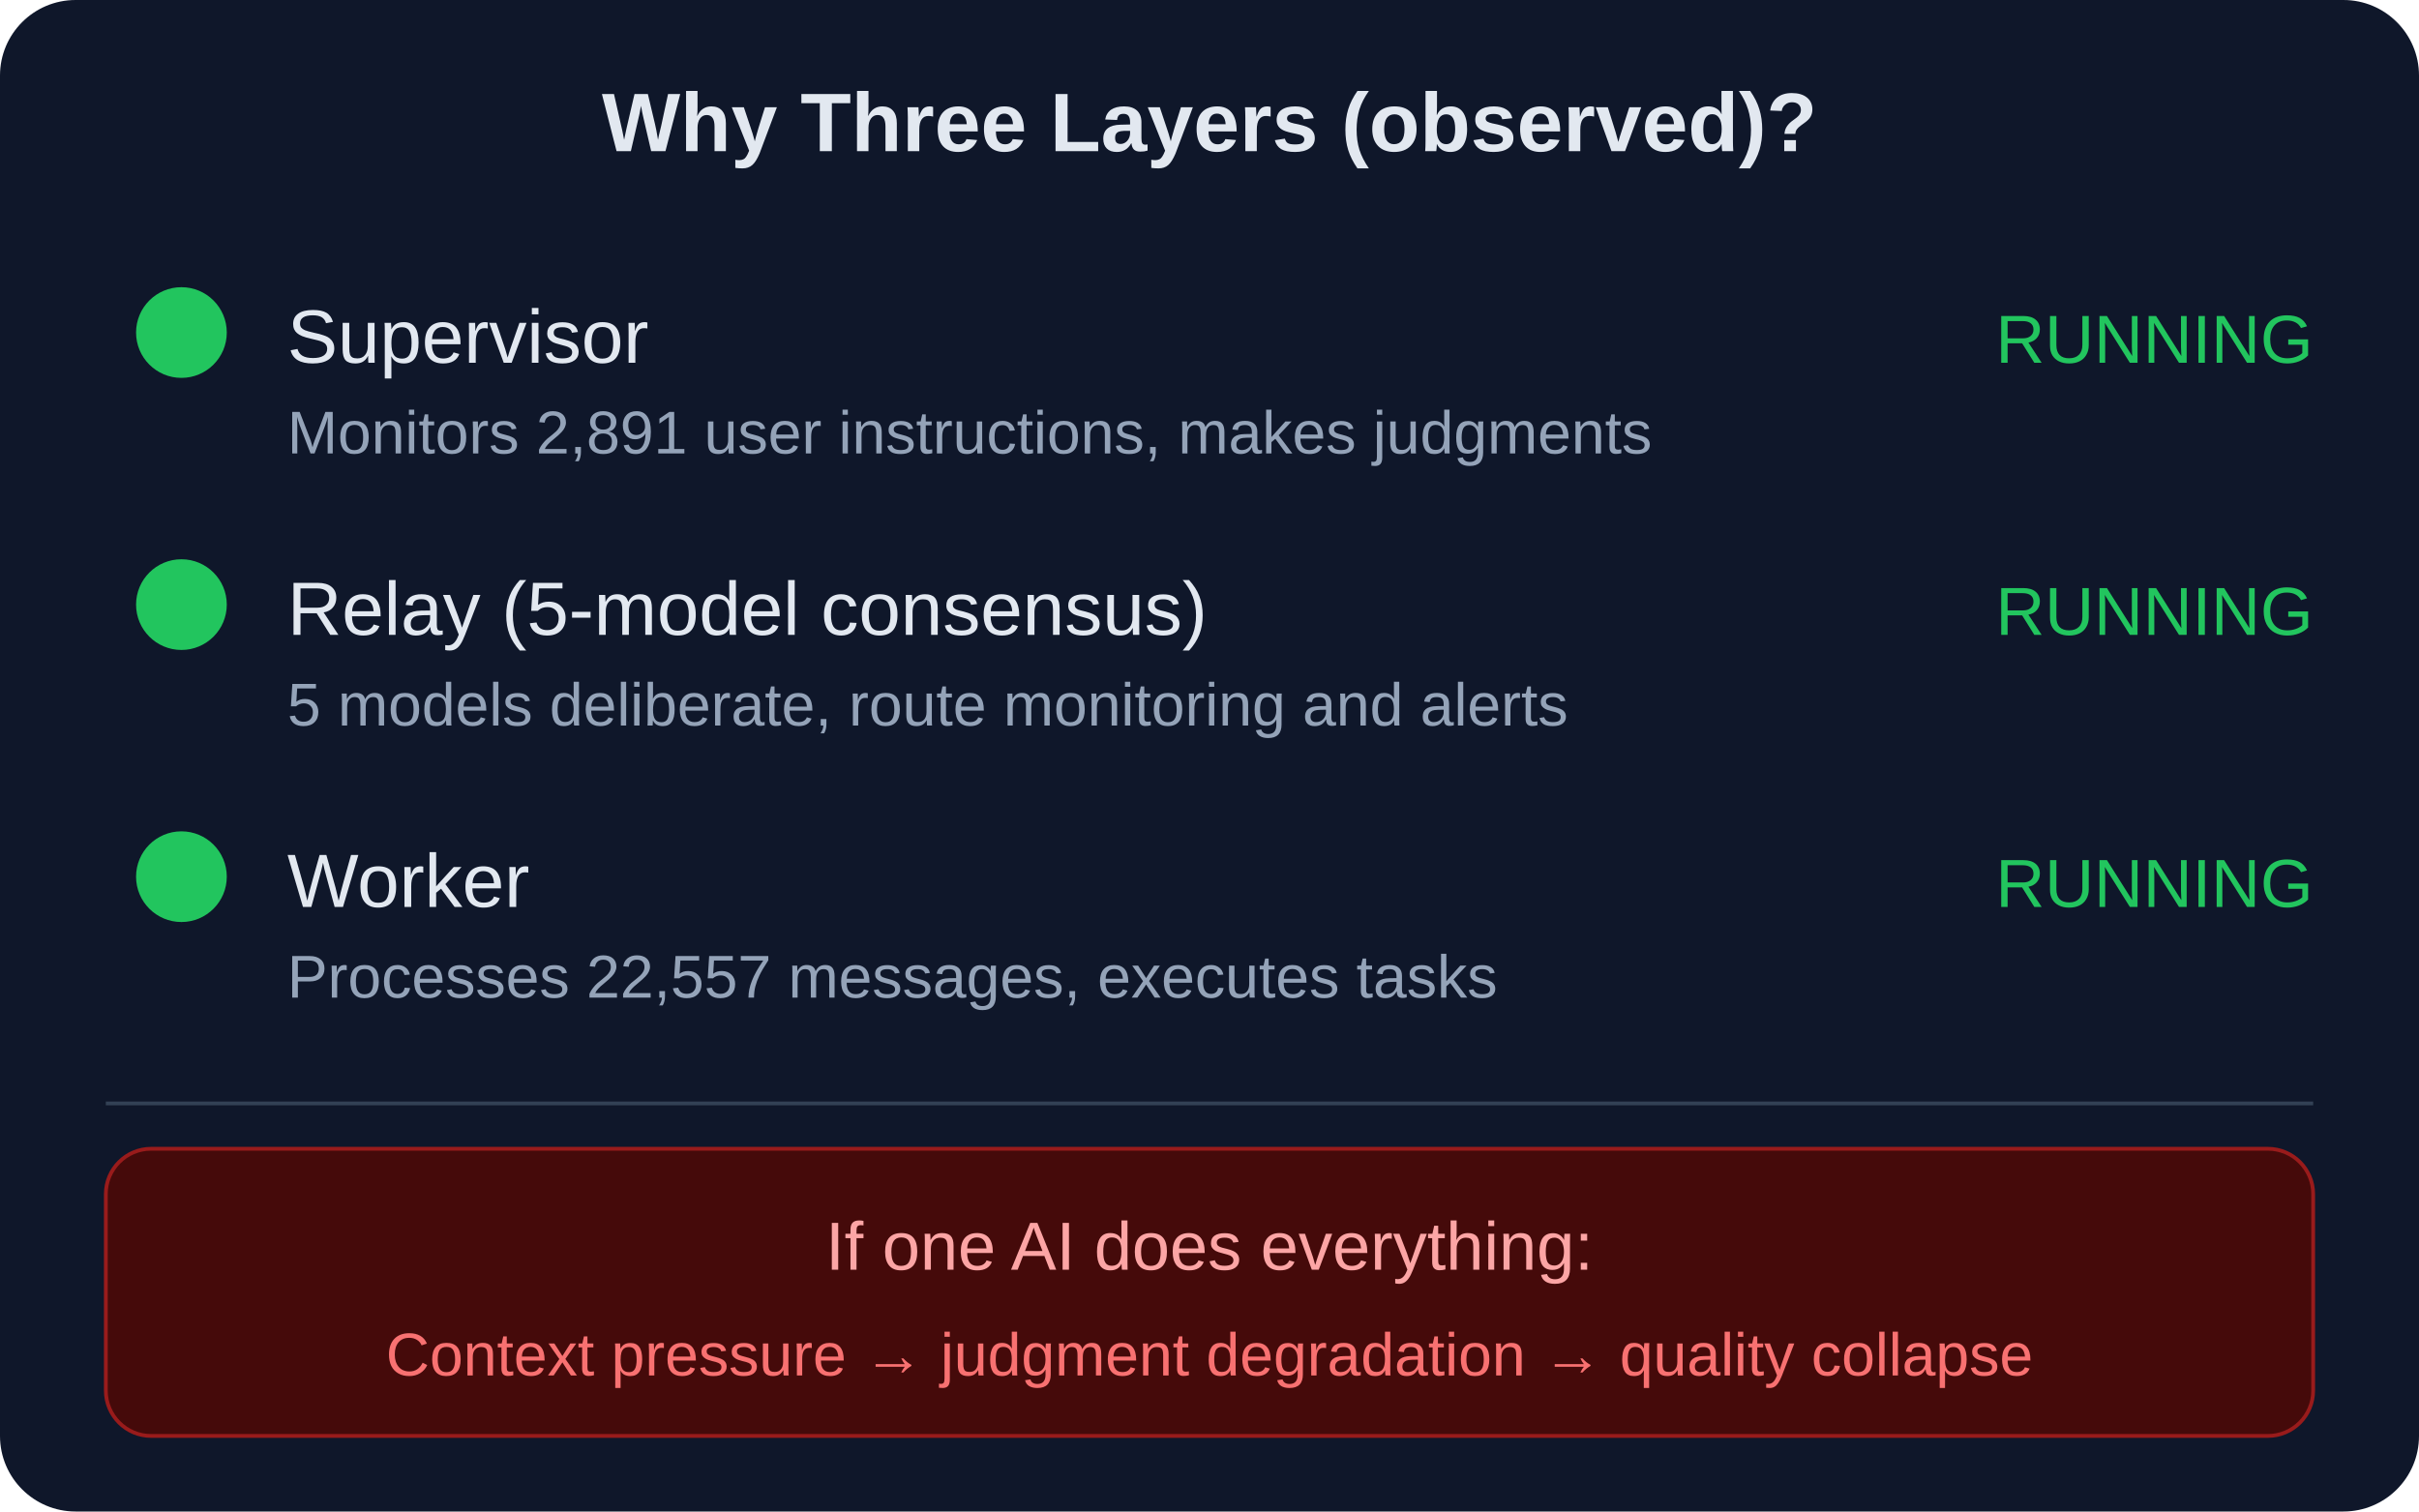
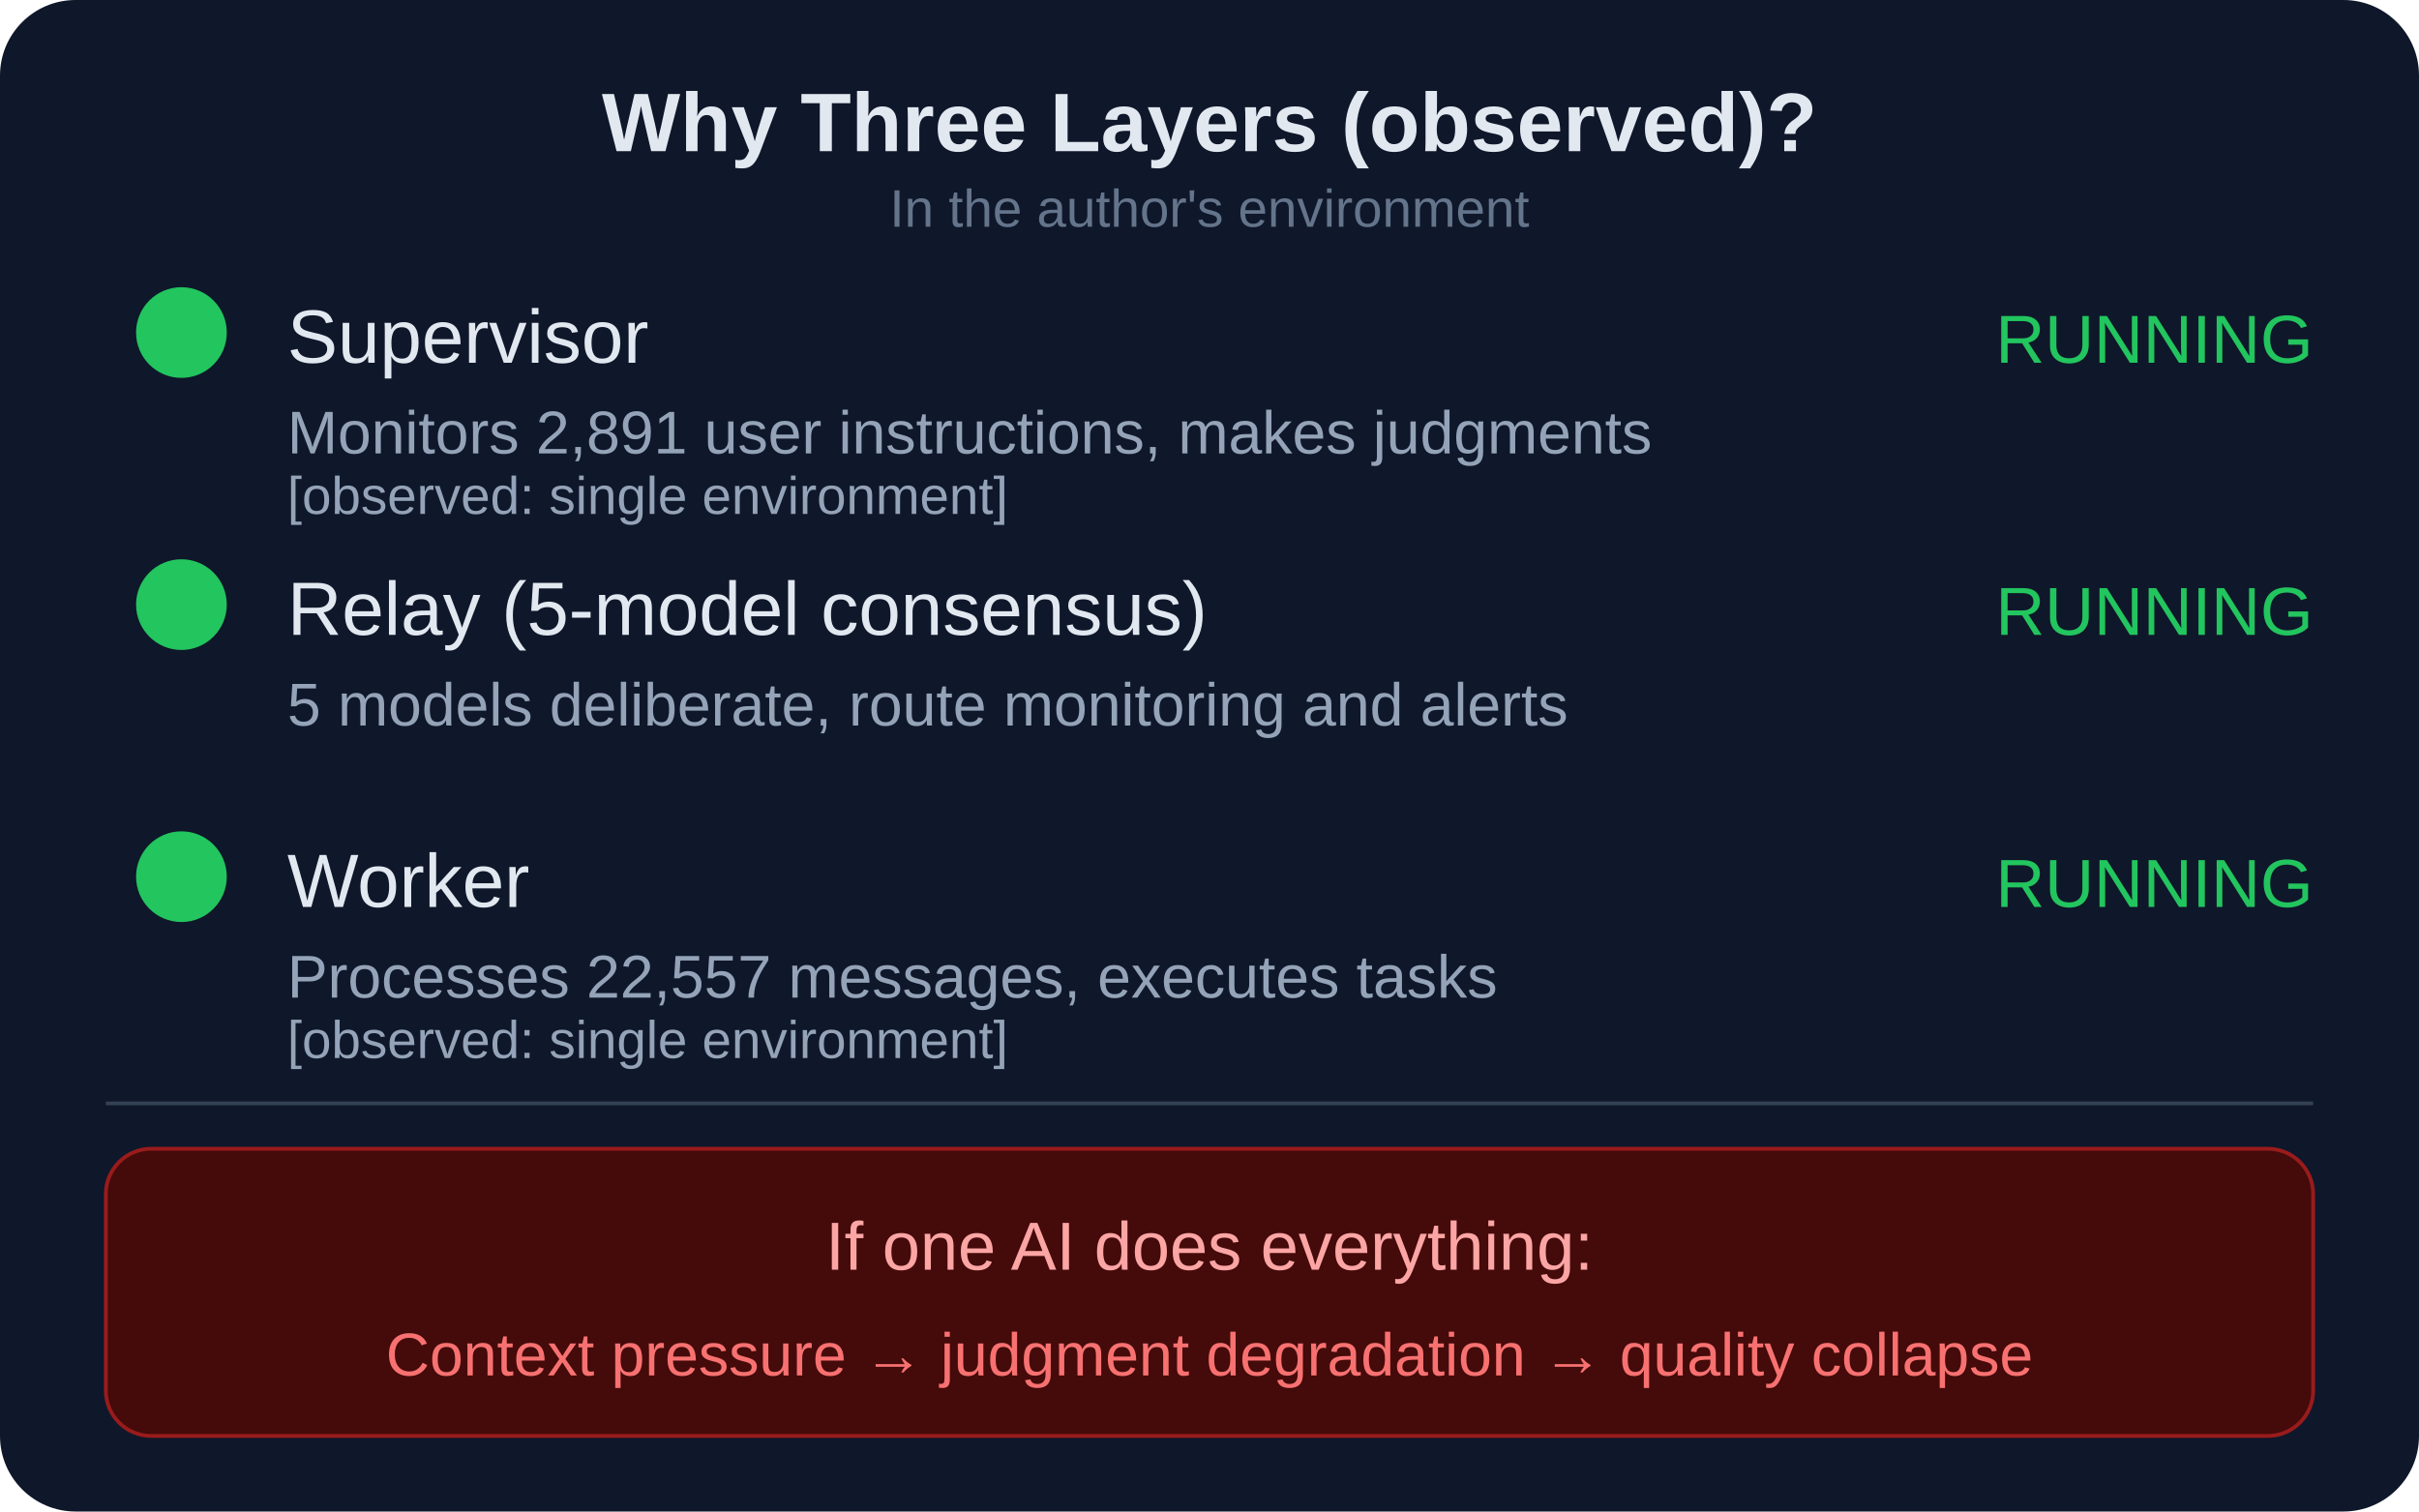
<svg xmlns="http://www.w3.org/2000/svg" viewBox="0 0 320 200" font-family="Segoe UI, Arial, sans-serif">
  <rect width="320" height="200" fill="#0f172a" rx="10" />
  <text x="160" y="20" text-anchor="middle" fill="#e2e8f0" font-size="11" font-weight="600">Why Three Layers (observed)?</text>
+   <text x="160" y="30" text-anchor="middle" fill="#64748b" font-size="7">In the author's environment</text>
  <circle cx="24" cy="44" r="6" fill="#22c55e" />
  <text x="38" y="48" fill="#e2e8f0" font-size="10" font-weight="500">Supervisor</text>
  <text x="306" y="48" text-anchor="end" fill="#22c55e" font-size="9">RUNNING</text>
  <text x="38" y="60" fill="#94a3b8" font-size="8">Monitors 2,891 user instructions, makes judgments</text>
+   <text x="38" y="68" fill="#94a3b8" font-size="7">[observed: single environment]</text>
  <circle cx="24" cy="80" r="6" fill="#22c55e" />
  <text x="38" y="84" fill="#e2e8f0" font-size="10" font-weight="500">Relay (5-model consensus)</text>
  <text x="306" y="84" text-anchor="end" fill="#22c55e" font-size="9">RUNNING</text>
  <text x="38" y="96" fill="#94a3b8" font-size="8">5 models deliberate, route monitoring and alerts</text>
  <circle cx="24" cy="116" r="6" fill="#22c55e" />
  <text x="38" y="120" fill="#e2e8f0" font-size="10" font-weight="500">Worker</text>
  <text x="306" y="120" text-anchor="end" fill="#22c55e" font-size="9">RUNNING</text>
  <text x="38" y="132" fill="#94a3b8" font-size="8">Processes 22,557 messages, executes tasks</text>
+   <text x="38" y="140" fill="#94a3b8" font-size="7">[observed: single environment]</text>
  <line x1="14" y1="146" x2="306" y2="146" stroke="#334155" stroke-width="0.5" />
  <rect x="14" y="152" width="292" height="38" rx="6" fill="#450a0a" stroke="#991b1b" stroke-width="0.5" />
  <text x="160" y="168" text-anchor="middle" fill="#fca5a5" font-size="9" font-weight="500">If one AI does everything:</text>
  <text x="160" y="182" text-anchor="middle" fill="#f87171" font-size="8">Context pressure → judgment degradation → quality collapse</text>
</svg>
